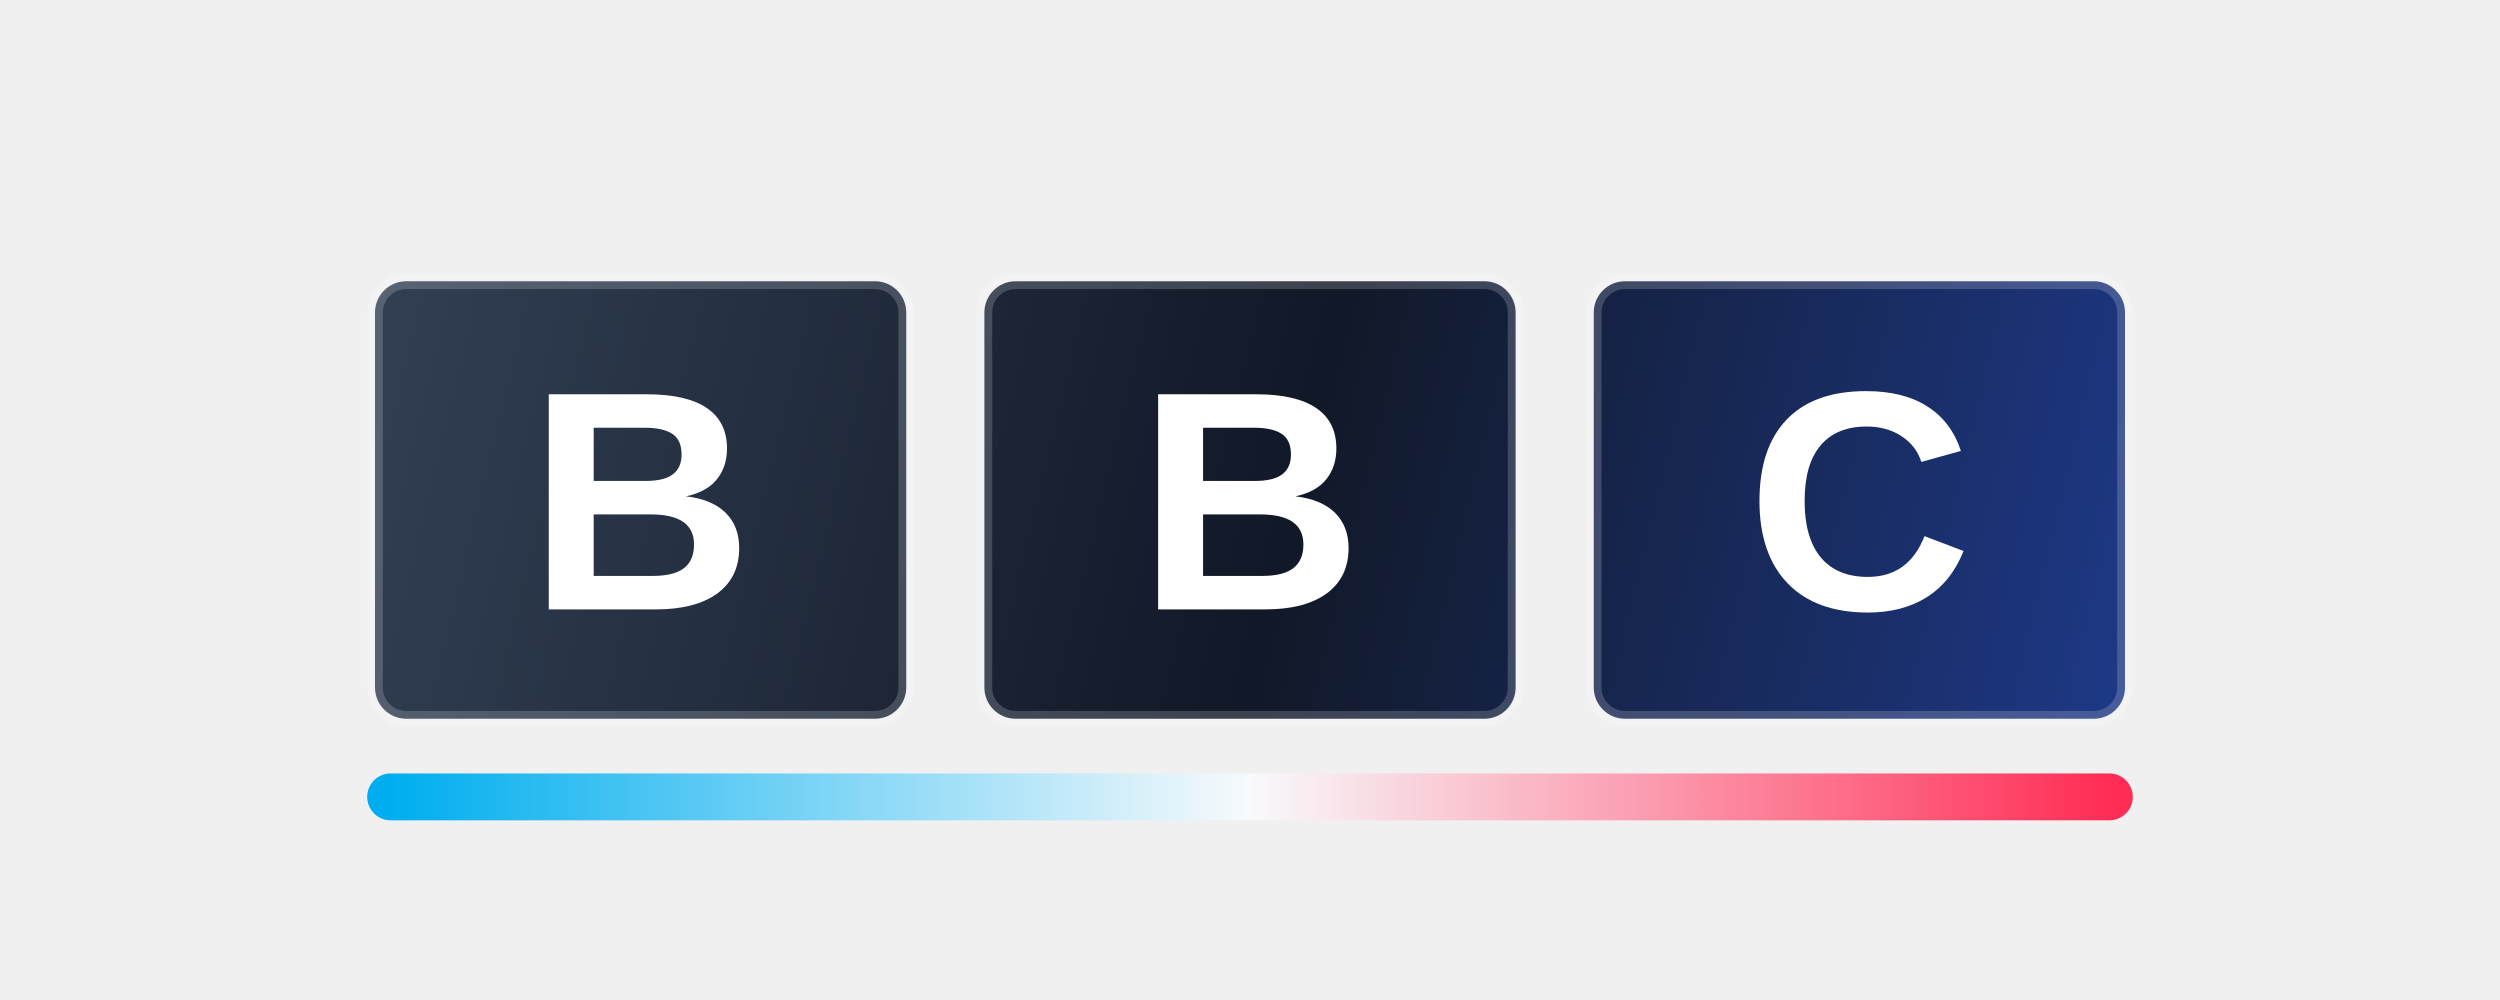
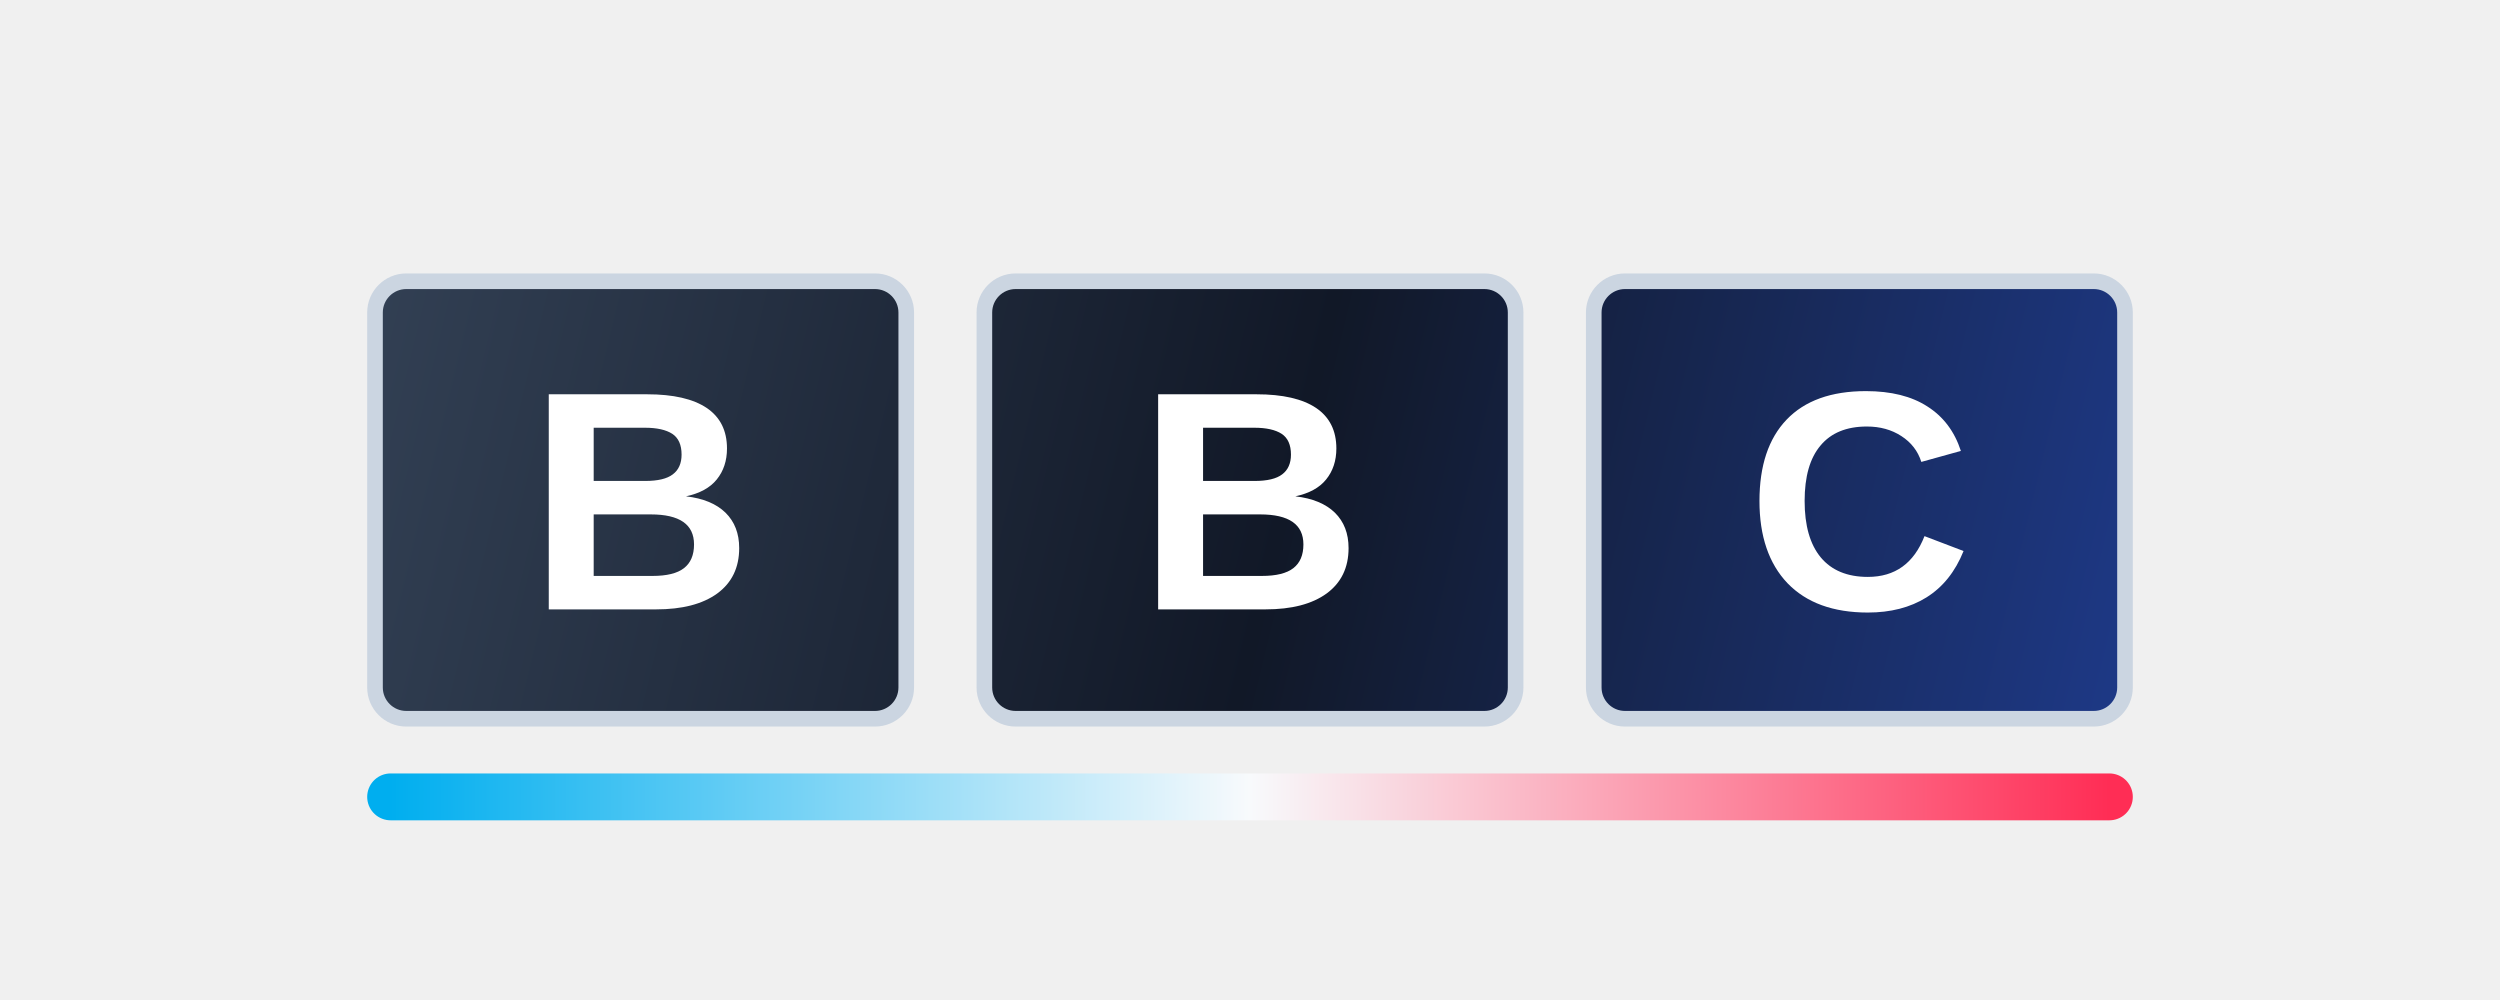
<svg xmlns="http://www.w3.org/2000/svg" width="160" height="64" viewBox="0 0 160 64" role="img" aria-labelledby="bbc-title">
  <defs>
    <linearGradient id="bbc-tile" x1="22" x2="138" y1="18" y2="46" gradientUnits="userSpaceOnUse">
      <stop stop-color="#334155" />
      <stop offset=".52" stop-color="#111827" />
      <stop offset="1" stop-color="#1E3A8A" />
    </linearGradient>
    <linearGradient id="bbc-accent" x1="25" x2="135" y1="50" y2="50" gradientUnits="userSpaceOnUse">
      <stop stop-color="#00AEEF" />
      <stop offset=".5" stop-color="#F8FAFC" />
      <stop offset="1" stop-color="#FF2D55" />
    </linearGradient>
  </defs>
-   <rect x="24" y="18" width="34" height="28" rx="2" fill="url(#bbc-tile)" stroke="#FFFFFF" stroke-opacity=".18" />
-   <rect x="63" y="18" width="34" height="28" rx="2" fill="url(#bbc-tile)" stroke="#FFFFFF" stroke-opacity=".18" />
-   <rect x="102" y="18" width="34" height="28" rx="2" fill="url(#bbc-tile)" stroke="#FFFFFF" stroke-opacity=".18" />
+   <rect x="24" y="18" width="34" height="28" rx="2" fill="url(#bbc-tile)" stroke="#CBD5E1" />
+   <rect x="63" y="18" width="34" height="28" rx="2" fill="url(#bbc-tile)" stroke="#CBD5E1" />
+   <rect x="102" y="18" width="34" height="28" rx="2" fill="url(#bbc-tile)" stroke="#CBD5E1" />
  <text x="41" y="39" text-anchor="middle" font-family="Arial Black,Arial,Helvetica,sans-serif" font-size="20" font-weight="900" fill="#FFFFFF">B</text>
  <text x="80" y="39" text-anchor="middle" font-family="Arial Black,Arial,Helvetica,sans-serif" font-size="20" font-weight="900" fill="#FFFFFF">B</text>
  <text x="119" y="39" text-anchor="middle" font-family="Arial Black,Arial,Helvetica,sans-serif" font-size="20" font-weight="900" fill="#FFFFFF">C</text>
  <path d="M25 51h110" stroke="url(#bbc-accent)" stroke-width="3" stroke-linecap="round" />
</svg>
